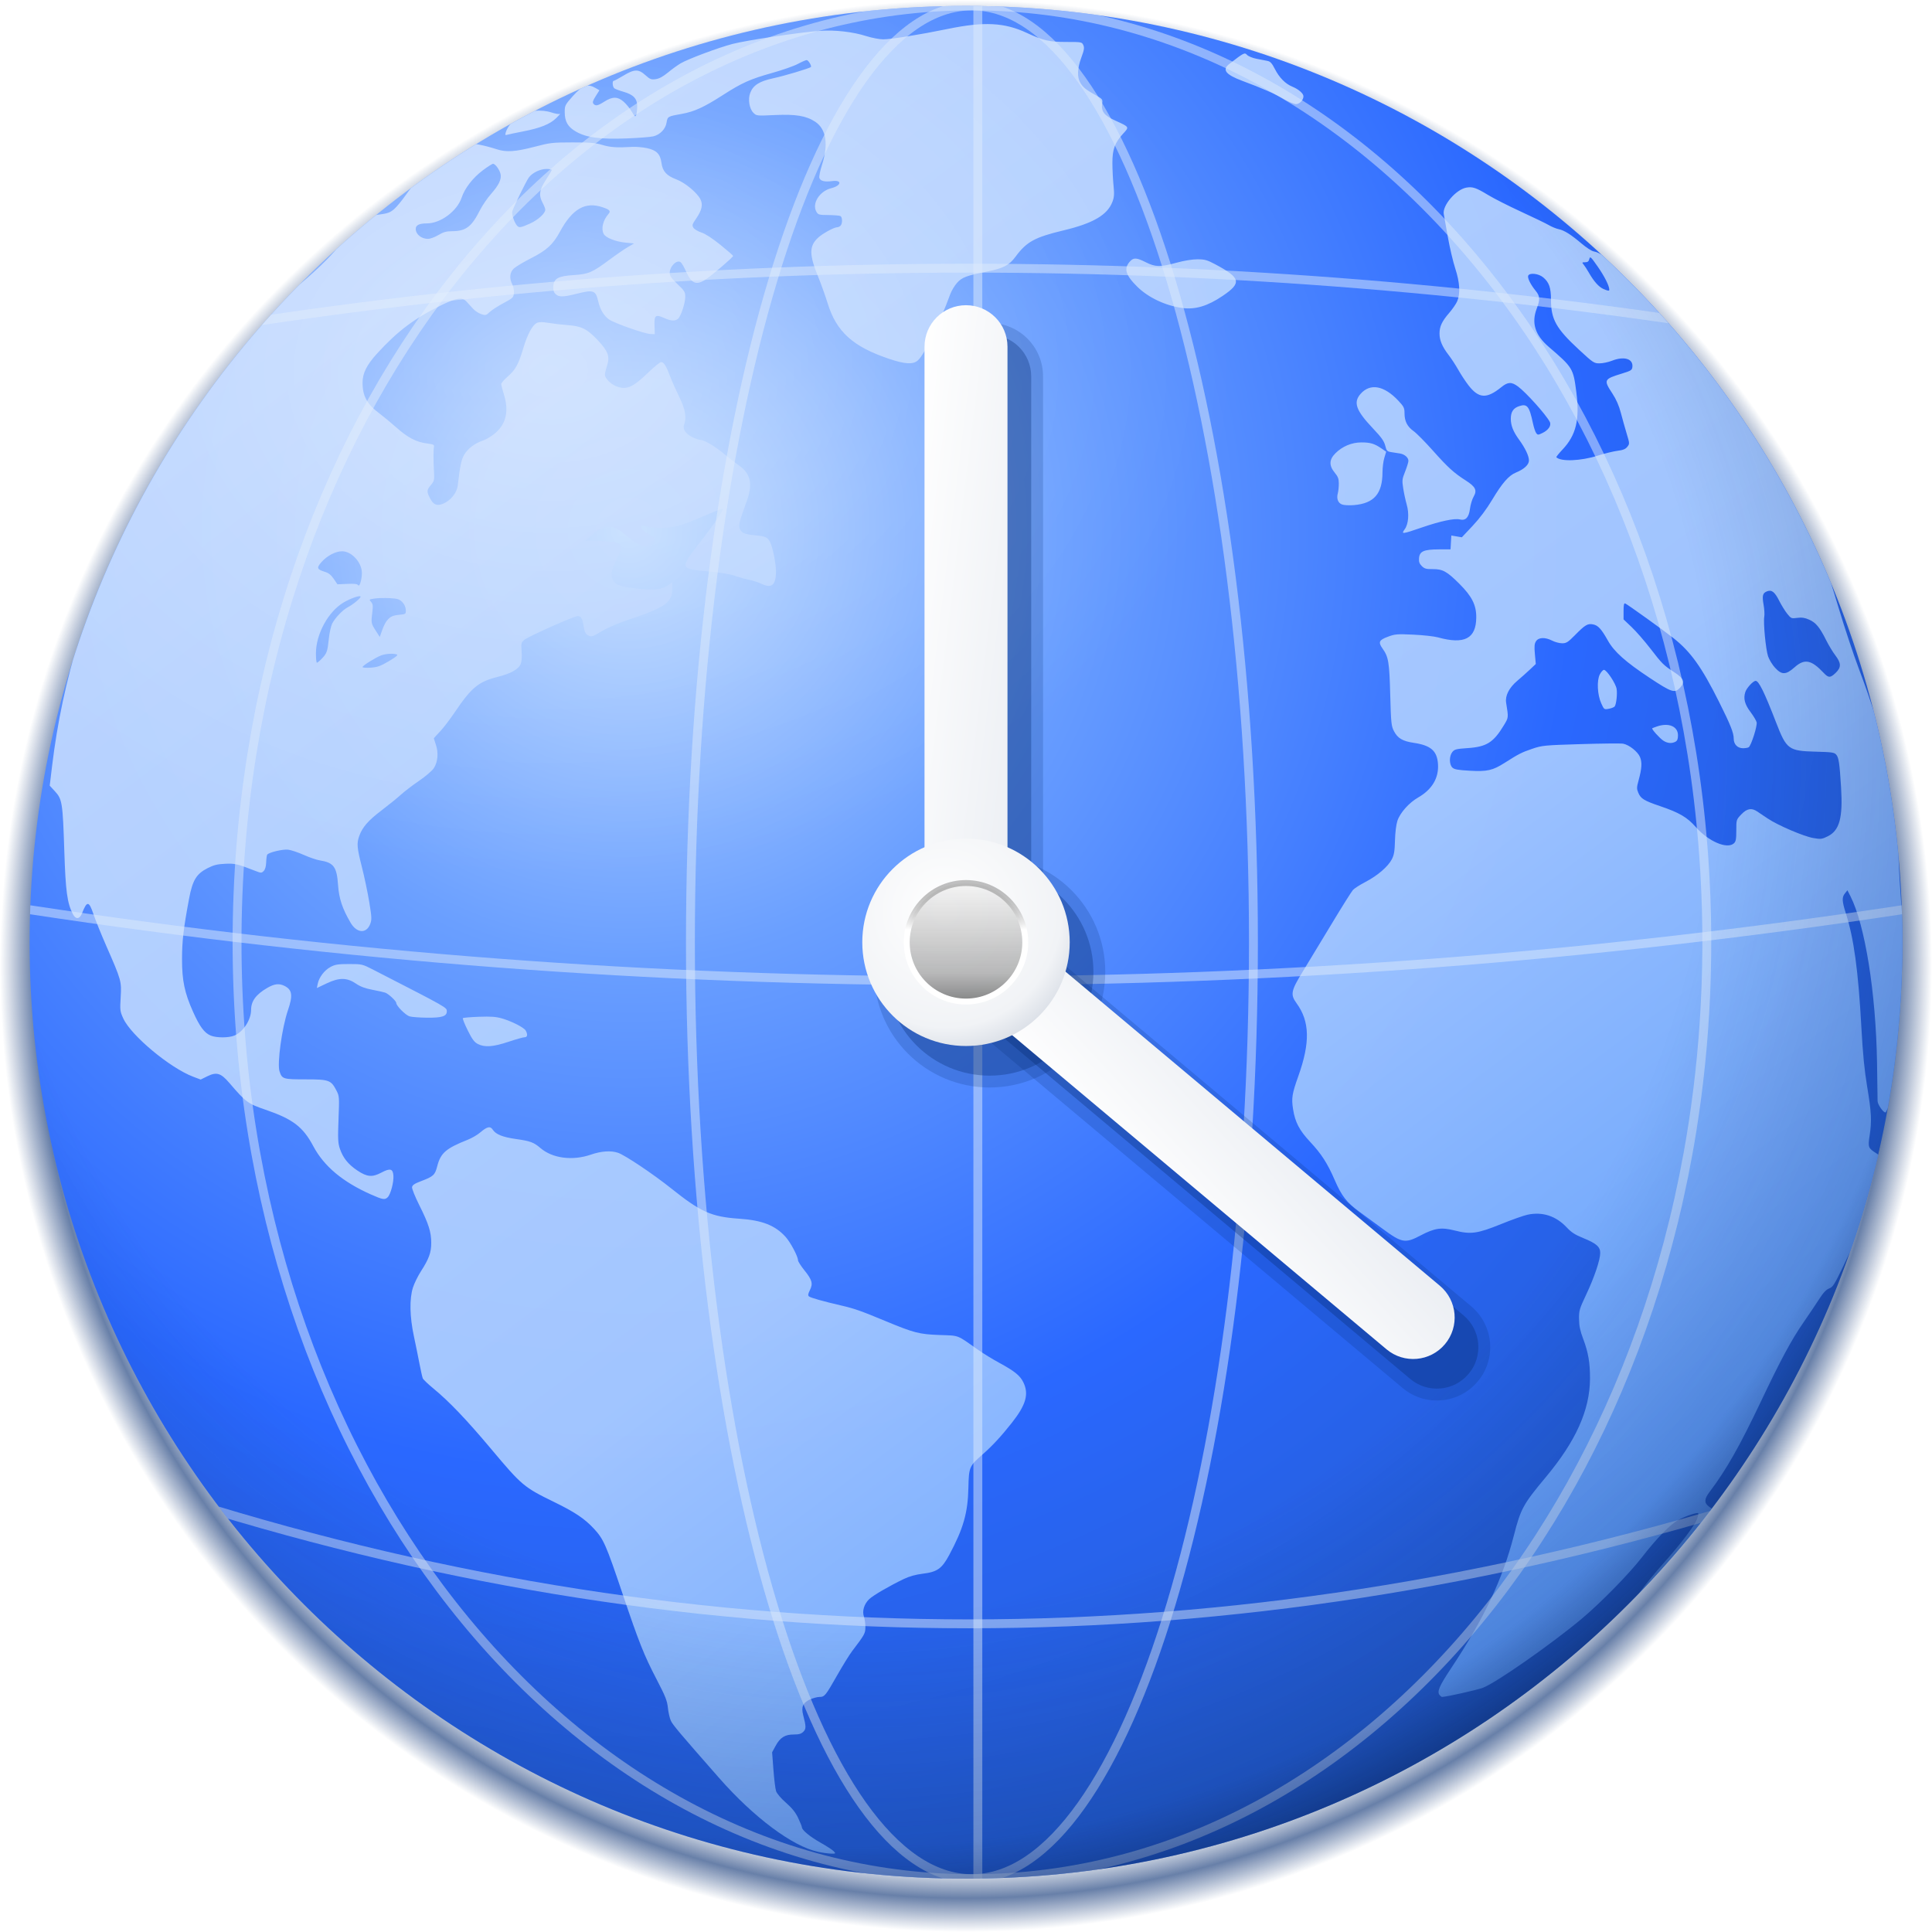
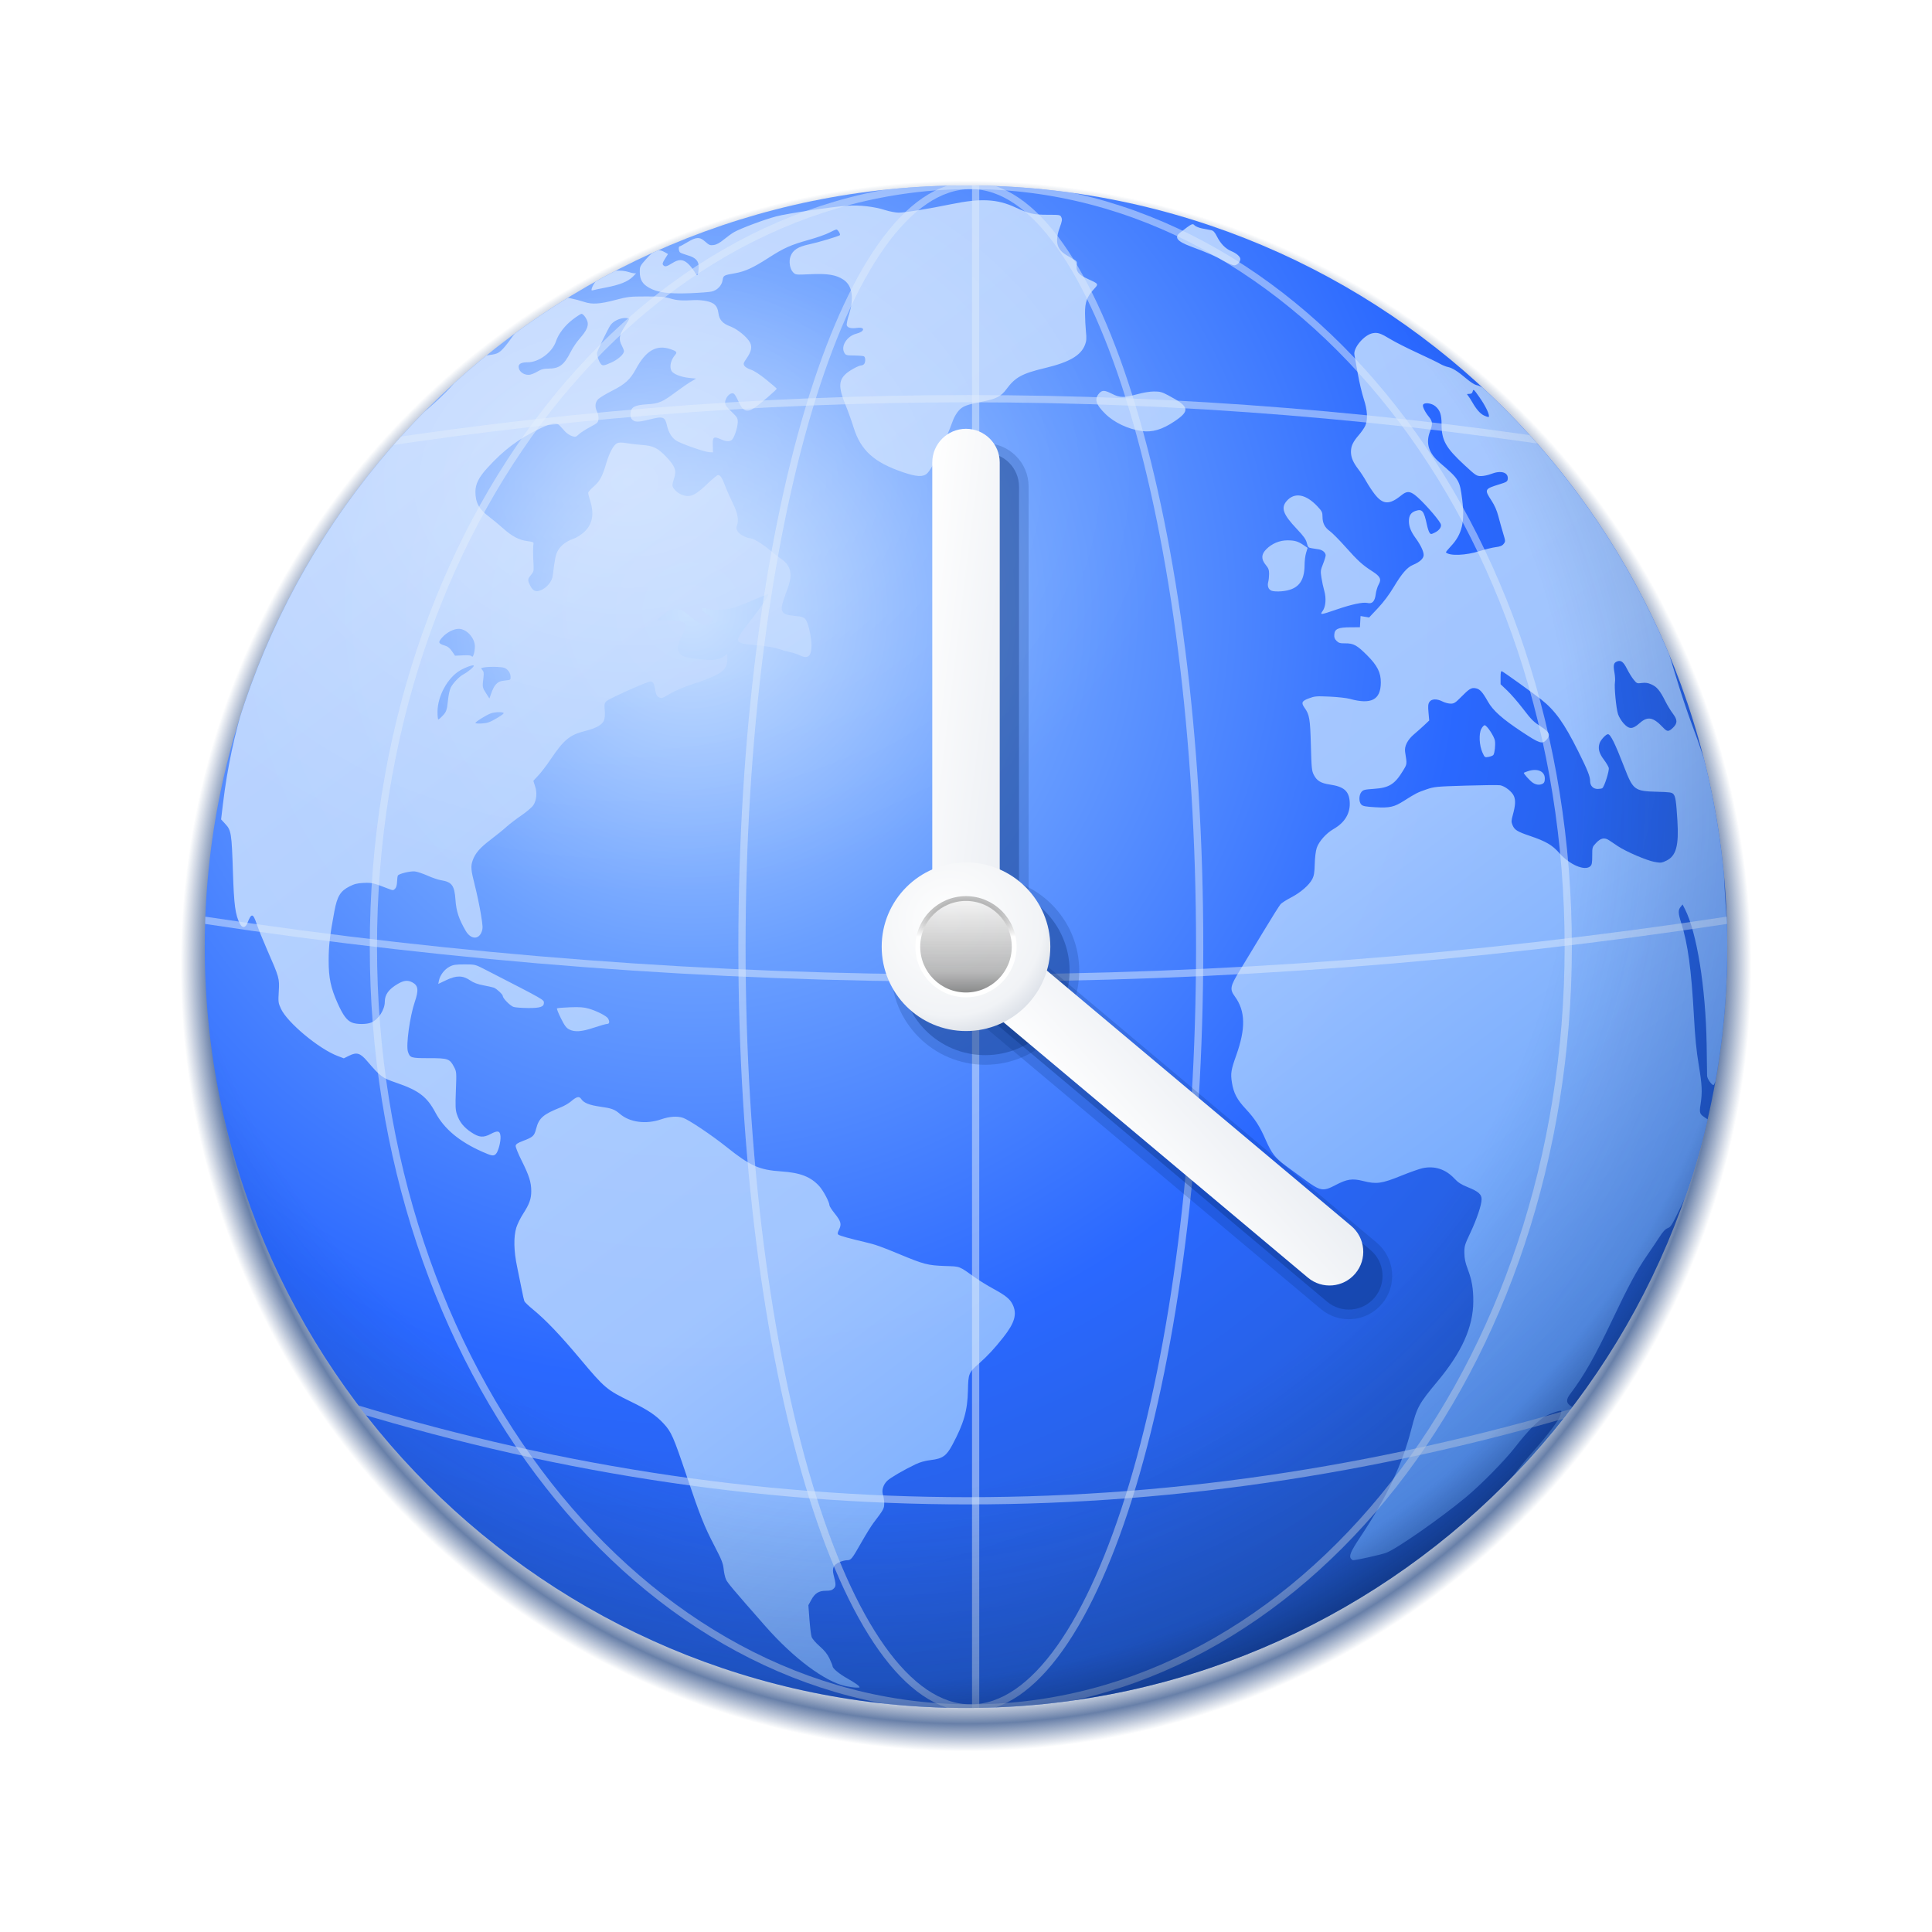
- <svg xmlns="http://www.w3.org/2000/svg" xmlns:xlink="http://www.w3.org/1999/xlink" viewBox="0 0 652 652" width="652" height="652" version="1.1" id="svg33">
+ <svg xmlns="http://www.w3.org/2000/svg" xmlns:xlink="http://www.w3.org/1999/xlink" viewBox="-75 -75 802 802" width="802" height="802" version="1.1" id="svg33">
  <defs id="defs30">
    <radialGradient id="oceanGradient" cx="398.24" cy="371.96" r="581.44" fx="398.24" fy="371.96" gradientUnits="userSpaceOnUse">
      <stop offset="0" stop-color="#BFDBFF" id="stop1" />
      <stop offset="0.25" stop-color="#6A9FFF" id="stop2" />
      <stop offset="0.55" stop-color="#2A68FF" id="stop3" />
      <stop offset="0.85" stop-color="#2359C8" id="stop4" />
      <stop offset="1" stop-color="#1B4A9E" id="stop5" />
    </radialGradient>
    <radialGradient id="rimShade" cx="474.08" cy="447.8" r="391.84" fx="474.08" fy="447.8" gradientUnits="userSpaceOnUse">
      <stop offset="0.74" stop-color="#062A6C" stop-opacity="0" id="stop6" />
      <stop offset="0.94" stop-color="#062A6C" stop-opacity="0.22" id="stop7" />
      <stop offset="1" stop-color="#041F55" stop-opacity="0.55" id="stop8" />
    </radialGradient>
    <radialGradient id="specularGradient" cx="319.818" cy="369.885" r="197.737" gradientTransform="scale(1.16316,0.8597269)" fx="319.818" fy="369.885" gradientUnits="userSpaceOnUse">
      <stop offset="0" stop-color="#FFFFFF" stop-opacity="0.30" id="stop9" />
      <stop offset="0.55" stop-color="#FFFFFF" stop-opacity="0.10" id="stop10" />
      <stop offset="1" stop-color="#FFFFFF" stop-opacity="0" id="stop11" />
    </radialGradient>
    <radialGradient id="dropShadowGradient" cx="512" cy="600" r="330" fx="512" fy="600" gradientUnits="userSpaceOnUse" gradientTransform="translate(0,-90)">
      <stop offset="0" stop-color="#041F55" stop-opacity="0.38" id="stop12" />
      <stop offset="0.6" stop-color="#041F55" stop-opacity="0.26" id="stop13" />
      <stop offset="1" stop-color="#041F55" stop-opacity="0" id="stop14" />
    </radialGradient>
    <radialGradient id="contactShadowGradient" cx="512" cy="519" r="326" fx="512" fy="519" gradientUnits="userSpaceOnUse">
      <stop offset="0.93" stop-color="#042B6F" stop-opacity="0" id="stop15" />
      <stop offset="0.965" stop-color="#042B6F" stop-opacity="0.6" id="stop16" />
      <stop offset="1" stop-color="#042B6F" stop-opacity="0" id="stop17" />
    </radialGradient>
    <linearGradient id="landGradient" x1="325.71" y1="264.756" x2="729.928" y2="793.348" gradientTransform="scale(1.007188,0.9928631)" gradientUnits="userSpaceOnUse">
      <stop offset="0" stop-color="#C6DCFF" id="stop18" />
      <stop offset="0.55" stop-color="#AACCFF" id="stop19" />
      <stop offset="1" stop-color="#5599FF" id="stop20" />
    </linearGradient>
    <linearGradient id="whiteGradient" x1="0" y1="0" x2="1" y2="1">
      <stop offset="0" stop-color="#FFFFFF" id="stop21" />
      <stop offset="1" stop-color="#EBEEF3" id="stop22" />
    </linearGradient>
    <radialGradient id="hubGradient" cx="505" cy="500.5" r="49" fx="505" fy="500.5" gradientUnits="userSpaceOnUse">
      <stop offset="0" stop-color="#FFFFFF" id="stop23" />
      <stop offset="0.8" stop-color="#F1F3F6" id="stop24" />
      <stop offset="1" stop-color="#D9DEE6" id="stop25" />
    </radialGradient>
    <linearGradient id="innerHubGradient" x1="491" y1="490" x2="491" y2="532" gradientUnits="userSpaceOnUse">
      <stop offset="0" stop-color="#F4F4F4" stop-opacity="0.96" id="stop26" />
      <stop offset="0.75" stop-color="#939393" stop-opacity="0.9" id="stop27" />
      <stop offset="1" stop-color="#3B3B3B" stop-opacity="0.9" id="stop28" />
    </linearGradient>
    <linearGradient id="innerHubStroke" x1="491" y1="490" x2="491" y2="532" gradientUnits="userSpaceOnUse">
      <stop offset="0" stop-color="#606060" stop-opacity="0.38" id="stop29" />
      <stop offset="0.4" stop-color="#FFFFFF" id="stop30" />
    </linearGradient>
    <clipPath id="globeClip">
      <circle cx="512" cy="511" r="316" id="circle30" />
    </clipPath>
    <linearGradient xlink:href="#whiteGradient" id="linearGradient1" x1="1427.297" y1="103.278" x2="1507.546" y2="183.527" gradientTransform="scale(0.3489114,2.866058)" gradientUnits="userSpaceOnUse" />
    <linearGradient xlink:href="#whiteGradient" id="linearGradient2" x1="1402.254" y1="177.571" x2="1481.096" y2="256.413" gradientTransform="scale(0.3551424,2.815772)" gradientUnits="userSpaceOnUse" />
  </defs>
  <g id="globe" transform="translate(-186,-193)">
    <g id="globe-shadows">
      <circle id="globe-contact-shadow" cx="512" cy="519" r="326" fill="url(#contactShadowGradient)" style="fill:url(#contactShadowGradient)" />
    </g>
    <circle id="ocean" cx="512" cy="511" r="316" fill="url(#oceanGradient)" style="fill:url(#oceanGradient)" />
    <g id="globe-surface" clip-path="url(#globeClip)">
      <path id="continents" fill="url(#landGradient)" fill-opacity="0.92" fill-rule="evenodd" d="m 462.009,817.927 c -8.599,-1.869 -21.63,-11.606 -33.298,-24.88 -13.394,-15.238 -15.675,-17.942 -16.319,-19.351 -0.39,-0.853 -0.839,-2.821 -0.998,-4.375 -0.244,-2.38 -0.835,-3.872 -3.752,-9.474 -4.32,-8.296 -5.967,-12.438 -11.63,-29.246 -5.494,-16.307 -6.324,-18.192 -9.55,-21.676 -3.153,-3.406 -6.427,-5.607 -13.38,-8.996 -10.289,-5.015 -10.972,-5.589 -21.306,-17.906 -8.264,-9.849 -14.201,-16.072 -19.442,-20.379 -1.845,-1.516 -3.492,-3.087 -3.661,-3.492 -0.168,-0.404 -0.664,-2.606 -1.101,-4.891 -0.437,-2.285 -1.297,-6.517 -1.912,-9.403 -1.389,-6.519 -1.505,-12.476 -0.319,-16.289 0.444,-1.424 1.684,-3.951 2.757,-5.615 2.669,-4.139 3.435,-6.261 3.435,-9.516 0,-3.654 -0.881,-6.44 -4.008,-12.677 -1.431,-2.855 -2.542,-5.611 -2.468,-6.124 0.101,-0.705 0.845,-1.201 3.047,-2.035 4.183,-1.584 4.678,-2.041 5.452,-5.039 1.153,-4.47 2.919,-6.001 10.296,-8.929 1.363,-0.541 3.233,-1.628 4.155,-2.416 2.408,-2.057 3.434,-2.286 4.302,-0.961 1.032,1.575 3.338,2.498 7.83,3.134 4.852,0.687 5.98,1.105 8.256,3.053 4.068,3.482 10.818,4.355 17.048,2.204 3.475,-1.2 6.724,-1.419 9.114,-0.615 2.364,0.795 11.909,7.191 17.984,12.05 9.927,7.941 13.579,9.57 22.853,10.192 7.816,0.524 12.191,2.234 15.725,6.145 1.655,1.832 4.186,6.601 4.187,7.889 1.4e-4,0.381 0.958,1.887 2.129,3.346 2.654,3.307 2.988,4.495 1.887,6.72 -0.652,1.318 -0.719,1.792 -0.302,2.139 0.556,0.462 4.895,1.681 10.938,3.075 4.316,0.995 6.589,1.793 14.652,5.144 9.876,4.104 11.561,4.54 18.52,4.797 6.774,0.25 5.552,-0.226 13.091,5.098 1.63,1.151 4.774,3.076 6.986,4.278 5.217,2.835 7.051,4.323 8.166,6.625 1.909,3.943 0.866,7.585 -3.902,13.629 -3.634,4.606 -6.56,7.763 -9.987,10.773 -4.377,3.844 -4.523,4.196 -4.677,11.216 -0.184,8.421 -1.702,13.731 -6.465,22.616 -2.469,4.606 -4.053,5.728 -8.915,6.319 -2.376,0.289 -4.514,0.88 -6.342,1.754 -4.867,2.325 -10.417,5.552 -11.755,6.834 -1.721,1.649 -2.433,4.013 -1.775,5.899 0.272,0.78 0.494,2.351 0.494,3.492 0,2.157 -0.22,2.558 -4.465,8.131 -0.892,1.171 -3.133,4.787 -4.979,8.034 -4.026,7.082 -4.31,7.432 -6.041,7.445 -0.744,0 -2.191,0.39 -3.216,0.855 -2.385,1.083 -3.012,2.516 -2.299,5.259 1.019,3.923 1.025,4.667 0.048,5.643 -0.698,0.698 -1.466,0.918 -3.214,0.919 -2.98,0 -4.596,1.006 -6.117,3.801 l -1.197,2.199 0.44,5.856 c 0.242,3.221 0.643,6.48 0.892,7.244 0.268,0.823 1.624,2.417 3.333,3.918 2.086,1.831 3.227,3.259 4.132,5.172 0.688,1.453 1.25,2.851 1.25,3.106 0,0.95 2.739,3.213 6.325,5.225 2.035,1.142 4.033,2.445 4.441,2.896 0.713,0.787 0.676,0.817 -0.967,0.784 -0.939,-0.021 -2.923,-0.299 -4.409,-0.622 z m 209.806,-52.902 c -0.916,-1.104 -0.095,-3.03 3.771,-8.842 11.168,-16.791 17.53,-30.25 21.353,-45.174 2.267,-8.851 3.125,-10.411 10.722,-19.499 10.153,-12.146 14.873,-22.652 14.926,-33.228 0.027,-5.361 -0.583,-8.902 -2.329,-13.519 -0.994,-2.628 -1.345,-4.312 -1.375,-6.597 -0.041,-2.859 0.127,-3.425 2.431,-8.31 2.741,-5.811 4.72,-11.693 4.72,-14.032 0,-2.06 -1.353,-3.24 -5.75,-5.012 -2.724,-1.098 -3.985,-1.913 -5.548,-3.584 -3.633,-3.884 -8.207,-5.371 -13.224,-4.298 -1.306,0.279 -5.327,1.704 -8.935,3.167 -7.978,3.233 -10.237,3.547 -15.633,2.171 -4.563,-1.164 -6.772,-0.842 -11.574,1.688 -5.162,2.719 -6.277,2.52 -12.803,-2.289 -2.365,-1.743 -5.902,-4.336 -7.859,-5.761 -4.237,-3.085 -5.932,-5.27 -8.266,-10.649 -2.454,-5.659 -4.495,-8.838 -8.254,-12.857 -3.694,-3.95 -5.108,-6.642 -5.808,-11.059 -0.592,-3.734 -0.358,-5.207 1.778,-11.195 4.024,-11.28 3.856,-18.464 -0.572,-24.531 -2.181,-2.989 -1.947,-4.198 2.09,-10.782 1.873,-3.056 6.248,-10.279 9.722,-16.052 3.473,-5.773 6.716,-10.931 7.205,-11.463 0.489,-0.532 2.414,-1.759 4.276,-2.728 4.02,-2.091 7.553,-5.14 8.841,-7.628 0.741,-1.432 0.955,-2.721 1.048,-6.318 0.07,-2.691 0.405,-5.384 0.827,-6.657 0.894,-2.692 3.917,-6.091 6.969,-7.837 4.744,-2.714 7.059,-6.635 6.716,-11.374 -0.319,-4.41 -2.426,-6.235 -8.187,-7.09 -3.757,-0.558 -5.412,-1.537 -6.666,-3.945 -0.902,-1.733 -0.998,-2.673 -1.263,-12.373 -0.3,-10.994 -0.583,-12.685 -2.597,-15.513 -1.52,-2.135 -1.202,-2.849 1.768,-3.96 2.452,-0.917 3.104,-0.971 8.638,-0.716 3.292,0.152 7.014,0.562 8.271,0.911 8.951,2.486 12.897,0.447 12.954,-6.694 0.034,-4.204 -1.435,-7.13 -5.726,-11.413 -4.174,-4.165 -5.612,-4.951 -9.013,-4.922 -2.171,0.021 -2.758,-0.149 -3.647,-1.038 -0.816,-0.816 -1.028,-1.434 -0.924,-2.691 0.189,-2.279 1.629,-2.91 6.696,-2.932 l 3.936,-0.015 0.133,-2.331 0.133,-2.33 1.776,0.3 1.776,0.3 3.645,-3.874 c 2.366,-2.515 4.688,-5.617 6.619,-8.843 3.334,-5.57 5.563,-8.13 7.93,-9.106 2.835,-1.169 4.447,-2.661 4.447,-4.114 0,-1.524 -1.25,-4.153 -3.338,-7.02 -1.971,-2.707 -2.785,-4.765 -2.785,-7.043 0,-2.322 0.853,-3.61 2.823,-4.26 2.708,-0.894 3.414,-0.015 4.656,5.805 0.297,1.392 0.784,2.865 1.082,3.272 0.509,0.695 0.635,0.695 2.092,4.1e-4 2.074,-0.989 3.13,-2.598 2.49,-3.794 -1.329,-2.484 -8.004,-9.912 -10.694,-11.901 -2.214,-1.637 -3.426,-1.591 -5.656,0.215 -4.966,4.021 -7.621,3.858 -11.117,-0.684 -0.984,-1.278 -2.509,-3.602 -3.389,-5.166 -0.88,-1.564 -2.366,-3.837 -3.301,-5.052 -2.133,-2.771 -3.041,-4.918 -3.041,-7.194 0,-2.388 0.817,-4.135 3.248,-6.945 1.12,-1.294 2.341,-3.065 2.714,-3.936 1.105,-2.579 0.884,-6.402 -0.639,-11.04 -0.741,-2.256 -1.872,-7.054 -2.514,-10.662 -0.642,-3.608 -1.263,-7.094 -1.379,-7.746 -0.51,-2.853 4.083,-8.254 7.576,-8.91 2.109,-0.396 3.346,0.021 7.358,2.462 1.945,1.185 6.944,3.72 11.109,5.634 4.164,1.914 8.396,3.959 9.403,4.545 1.007,0.587 2.52,1.206 3.362,1.378 1.857,0.378 4.099,1.792 7.741,4.882 1.509,1.28 3.288,2.441 3.952,2.579 2.633,0.547 4.516,2.032 11.914,9.39 24.139,24.011 43.303,50.227 58.668,80.255 6.407,12.521 7.747,15.901 12.188,30.737 1.958,6.54 5.015,15.741 6.794,20.446 8.919,23.589 12.348,39.768 13.349,62.968 0.239,5.533 0.814,14.684 1.278,20.337 1.33,16.194 1.43,19.336 0.914,28.647 -0.614,11.072 -1.531,19.136 -2.93,25.781 -1.271,6.039 -3.085,12.05 -3.636,12.05 -0.778,0 -2.644,-2.733 -2.635,-3.86 0.005,-0.643 -0.078,-6.483 -0.185,-12.978 -0.388,-23.587 -4.058,-46.495 -8.999,-56.181 l -0.994,-1.948 -0.82,1.013 c -1.082,1.337 -1.028,2.635 0.281,6.735 2.726,8.536 4.2,19.364 5.251,38.573 0.49,8.953 1.019,14.352 1.97,20.078 1.426,8.588 1.564,11.467 0.793,16.529 -0.581,3.816 -0.467,4.098 2.365,5.886 1.296,0.818 1.606,1.253 1.438,2.018 -2.977,13.49 -6.163,22.532 -12.764,36.216 -2.905,6.022 -3.447,6.872 -4.672,7.32 -0.993,0.363 -1.968,1.408 -3.438,3.683 -1.129,1.747 -3.5,5.273 -5.27,7.835 -4.053,5.866 -7.625,12.502 -14.305,26.578 -7.192,15.153 -11.752,23.188 -17.372,30.604 -1.759,2.321 -1.841,3.617 -0.304,4.826 1.507,1.185 1.752,1.146 2.046,-0.323 0.23,-1.151 2.262,-2.641 2.828,-2.075 0.552,0.552 -0.632,3.064 -1.55,3.287 -0.608,0.148 -1.725,1.456 -3.004,3.516 -2.847,4.587 -7.274,10.459 -11.375,15.089 -3.39,3.827 -11.776,11.654 -13.454,12.557 -1.996,1.074 2.802,-5.546 9.379,-12.942 5.961,-6.703 10.482,-12.684 11.238,-14.869 0.323,-0.933 0.501,-1.782 0.396,-1.887 -0.37,-0.37 -4.023,0.834 -6.478,2.135 -2.944,1.56 -7.351,6.041 -12.608,12.82 -4.32,5.57 -14.053,15.488 -20.337,20.724 -10.417,8.679 -28.864,21.554 -33.239,23.2 -2.061,0.775 -12.411,3.092 -13.814,3.092 -0.162,0 -0.531,-0.287 -0.823,-0.638 z m 99.341,-287.431 c 0.652,-0.591 0.8,-1.393 0.8,-4.355 0,-3.614 0.007,-3.64 1.682,-5.399 1.892,-1.989 3.453,-2.281 5.358,-1 0.624,0.42 2.251,1.509 3.614,2.42 3.448,2.305 12.111,6.004 15.368,6.562 2.506,0.429 2.879,0.383 4.857,-0.597 3.96,-1.963 5.122,-6.253 4.479,-16.536 -0.506,-8.095 -0.783,-9.989 -1.601,-10.97 -0.66,-0.792 -1.367,-0.899 -6.874,-1.048 -9.282,-0.251 -9.914,-0.716 -13.482,-9.929 -3.951,-10.204 -5.804,-13.968 -6.874,-13.968 -0.833,0 -3.017,2.361 -3.479,3.76 -0.727,2.203 -0.212,4.162 1.794,6.822 0.962,1.276 1.872,2.803 2.023,3.393 0.293,1.149 -1.836,7.859 -2.676,8.432 -0.259,0.177 -1.11,0.324 -1.892,0.328 -1.889,0.007 -3.171,-1.308 -3.171,-3.257 0,-1.956 -1.091,-4.685 -4.991,-12.481 -5.822,-11.637 -9.508,-16.794 -15.271,-21.364 -3.358,-2.663 -15.618,-11.472 -16.363,-11.758 -0.406,-0.156 -0.55,0.519 -0.55,2.585 v 2.796 l 2.743,2.609 c 1.508,1.435 4.335,4.675 6.281,7.201 4.024,5.223 4.466,5.659 8.177,8.083 3.165,2.067 3.607,3.292 1.866,5.17 -1.792,1.934 -2.806,1.602 -10.327,-3.377 -8.065,-5.34 -11.9,-8.762 -13.999,-12.494 -2.25,-4 -3.338,-5.187 -5.047,-5.508 -1.843,-0.346 -2.658,0.145 -6.179,3.721 -2.265,2.3 -2.83,2.655 -4.234,2.655 -0.891,0 -2.392,-0.394 -3.335,-0.875 -2.409,-1.229 -4.605,-1.159 -5.479,0.176 -0.55,0.84 -0.628,1.715 -0.387,4.371 l 0.301,3.321 -1.97,1.861 c -1.083,1.024 -3.01,2.741 -4.282,3.816 -2.763,2.335 -4.135,5.035 -3.756,7.389 0.83,5.153 0.852,4.95 -0.824,7.714 -3.466,5.717 -5.796,7.174 -12.151,7.601 -3.839,0.258 -4.444,0.411 -5.175,1.314 -1.086,1.341 -1.099,4.154 -0.021,5.228 0.646,0.647 1.791,0.86 5.841,1.092 5.928,0.339 7.779,-0.079 11.858,-2.673 4.766,-3.031 5.702,-3.508 9.269,-4.721 3.352,-1.14 4.04,-1.207 16.401,-1.585 7.096,-0.217 13.519,-0.282 14.272,-0.144 2.013,0.368 4.941,2.674 5.7,4.489 0.751,1.796 0.628,3.888 -0.459,7.849 -0.661,2.409 -0.673,2.871 -0.105,4.23 0.832,1.991 1.938,2.668 7.36,4.508 6.479,2.198 9.127,3.744 11.981,6.994 4.322,4.923 10.634,7.632 12.934,5.55 z m -23.839,-34.651 c -1.253,-0.826 -4.026,-3.921 -3.73,-4.164 0.088,-0.072 0.829,-0.357 1.646,-0.634 3.946,-1.333 7.042,-0.007 7.042,3.013 0,1.235 -0.232,1.826 -0.846,2.155 -1.264,0.676 -2.723,0.545 -4.112,-0.371 z m -20.938,-12.576 c -1.318,-2.916 -1.551,-7.695 -0.477,-9.78 0.433,-0.842 1.061,-1.531 1.394,-1.531 0.92,0 3.972,4.595 4.269,6.427 0.274,1.687 -0.079,5.016 -0.624,5.888 -0.174,0.279 -1.055,0.645 -1.958,0.815 -1.63,0.306 -1.649,0.293 -2.603,-1.819 z m 79.124,-10.304 c 1.908,-1.849 1.878,-3.272 -0.122,-5.892 -0.86,-1.127 -2.259,-3.441 -3.109,-5.143 -2.173,-4.351 -3.465,-5.91 -5.729,-6.911 -1.482,-0.656 -2.475,-0.804 -4.016,-0.6 -1.973,0.262 -2.096,0.211 -3.385,-1.393 -0.736,-0.915 -1.95,-2.878 -2.699,-4.362 -1.533,-3.037 -2.526,-3.808 -4.12,-3.202 -1.476,0.561 -1.711,1.486 -1.157,4.545 0.263,1.455 0.37,3.249 0.235,3.987 -0.37,2.025 0.482,10.994 1.269,13.363 0.381,1.147 1.442,2.896 2.358,3.888 2.293,2.484 3.667,2.45 6.61,-0.164 3.348,-2.973 5.648,-2.525 9.813,1.912 1.614,1.72 2.252,1.715 4.052,-0.027 z m -80.316,-73.294 c 2.301,-0.729 5.306,-1.465 6.679,-1.637 1.875,-0.234 2.699,-0.57 3.312,-1.349 0.8,-1.017 0.796,-1.104 -0.211,-4.431 -0.565,-1.867 -1.451,-5.024 -1.97,-7.016 -0.641,-2.46 -1.558,-4.558 -2.859,-6.54 -3.032,-4.616 -2.919,-4.845 3.332,-6.763 2.935,-0.901 3.295,-1.131 3.416,-2.183 0.321,-2.781 -2.793,-3.729 -6.915,-2.104 -1.22,0.481 -3.097,0.875 -4.169,0.875 -1.87,0 -2.154,-0.189 -6.955,-4.632 -7.709,-7.133 -9.432,-10.216 -9.432,-16.883 0,-4 -0.635,-5.83 -2.598,-7.481 -1.582,-1.332 -4.675,-1.675 -5.101,-0.566 -0.289,0.753 0.834,3.012 2.515,5.059 1.477,1.8 1.548,2.938 0.374,6.028 -1.846,4.857 -0.561,8.941 4.06,12.913 8.122,6.98 8.274,7.23 9.312,15.324 1.184,9.232 -0.084,14.478 -4.669,19.327 -1.253,1.325 -2.191,2.496 -2.085,2.603 1.535,1.535 8.226,1.275 13.966,-0.544 z m 3.908,-56.023 c 0,-1.264 -1.62,-4.495 -3.871,-7.721 -2.386,-3.419 -2.614,-3.628 -2.868,-2.617 -0.207,0.826 -0.562,1.099 -1.429,1.099 -1.054,0 -1.097,0.069 -0.503,0.765 0.357,0.421 1.173,1.683 1.813,2.804 1.654,2.898 3.325,4.765 4.867,5.437 1.595,0.695 1.99,0.741 1.99,0.233 z M 311.196,596.109 c -9.56,-4.247 -15.856,-9.52 -19.465,-16.3 -3.482,-6.543 -6.9,-9.148 -16.168,-12.322 -5.946,-2.036 -6.547,-2.482 -12.165,-9.029 -2.891,-3.369 -4.314,-3.786 -7.516,-2.201 l -2.153,1.066 -2.538,-0.959 c -7.823,-2.956 -20.947,-13.893 -23.584,-19.653 -1.095,-2.392 -1.143,-2.777 -0.883,-7.171 0.32,-5.4 0.225,-5.736 -4.861,-17.327 -1.689,-3.849 -3.62,-8.629 -4.291,-10.623 -1.548,-4.599 -2.204,-4.671 -3.874,-0.42 -0.817,2.08 -2.123,2.207 -3.108,0.303 -1.918,-3.709 -2.448,-7.636 -2.892,-21.405 -0.519,-16.109 -0.717,-17.373 -3.125,-19.986 l -1.79,-1.942 0.768,-6.421 c 3.53,-29.513 12.102,-57.24 26.796,-86.676 9.55,-19.132 19.23,-34.314 30.115,-47.235 2.331,-2.766 6.335,-7.58 8.898,-10.696 6.651,-8.087 9.91,-11.421 17.344,-17.741 7.55,-6.419 12.426,-11.333 14.964,-15.08 3.417,-5.046 7.631,-8.26 11.495,-8.765 3.752,-0.491 4.447,-0.728 5.927,-2.027 0.817,-0.718 2.555,-2.83 3.861,-4.695 2.956,-4.218 5.255,-6.282 11.644,-10.453 2.766,-1.806 5.915,-4.006 6.998,-4.89 1.083,-0.884 2.36,-1.75 2.838,-1.925 0.887,-0.325 5.25,0.544 9.189,1.831 3.222,1.052 6.328,0.854 12.683,-0.81 5.349,-1.4 6.113,-1.489 12.902,-1.497 5.926,-0.007 7.725,0.145 10.059,0.849 2.728,0.823 4.829,0.962 10.059,0.667 1.323,-0.075 3.565,0.113 4.982,0.416 3.257,0.698 4.519,1.966 4.913,4.933 0.383,2.884 1.71,4.369 5.006,5.602 2.903,1.086 6.96,4.419 8.129,6.68 0.934,1.806 0.535,3.705 -1.357,6.455 -1.421,2.066 -1.516,2.38 -0.973,3.209 0.331,0.506 1.545,1.224 2.697,1.597 1.322,0.427 3.678,1.96 6.388,4.155 2.361,1.913 4.302,3.598 4.312,3.744 0.027,0.394 -6.913,6.36 -9.131,7.85 -3.265,2.193 -4.883,1.576 -6.744,-2.571 -0.641,-1.428 -1.447,-2.83 -1.792,-3.117 -1.278,-1.061 -3.745,1.313 -3.745,3.603 0,0.952 0.617,1.831 2.624,3.741 2.368,2.253 2.624,2.671 2.624,4.276 0,2.211 -1.516,6.759 -2.497,7.492 -1.035,0.774 -2.338,0.68 -4.623,-0.33 -2.917,-1.29 -3.363,-0.94 -3.251,2.557 l 0.092,2.912 -1.531,-0.069 c -2.002,-0.085 -12.18,-3.672 -13.905,-4.9 -1.779,-1.267 -3.017,-3.347 -3.667,-6.162 -0.852,-3.693 -1.579,-3.94 -7.337,-2.495 -4.881,1.224 -6.173,1.172 -7.393,-0.297 -0.307,-0.369 -0.495,-1.403 -0.42,-2.298 0.22,-2.598 1.711,-3.409 6.839,-3.721 5,-0.304 6.325,-0.871 12.105,-5.18 2.165,-1.614 4.92,-3.511 6.123,-4.216 l 2.187,-1.281 -2.907,-0.287 c -3.36,-0.332 -6.649,-1.643 -7.334,-2.923 -0.939,-1.754 -0.267,-4.593 1.589,-6.712 0.875,-1 0.486,-1.462 -1.923,-2.283 -5.876,-2.002 -10.243,0.491 -14.439,8.243 -2.34,4.322 -4.427,6.237 -9.758,8.951 -2.524,1.285 -5.131,2.841 -5.793,3.458 -1.399,1.303 -1.593,3.307 -0.522,5.379 0.374,0.724 0.621,2.034 0.547,2.91 -0.127,1.502 -0.33,1.697 -3.535,3.402 -1.871,0.995 -3.97,2.353 -4.664,3.019 -1.178,1.128 -1.37,1.175 -2.84,0.69 -0.867,-0.286 -2.114,-1.109 -2.771,-1.829 -0.656,-0.72 -1.628,-1.786 -2.158,-2.369 -1.475,-1.622 -3.278,-1.375 -8.478,1.16 -9.058,4.415 -14.788,8.725 -21.765,16.368 -3.467,3.798 -4.865,6.609 -4.871,9.79 -0.007,4.569 1.499,7.283 5.843,10.519 1.234,0.919 3.72,2.982 5.524,4.583 3.895,3.457 6.74,4.953 10.29,5.411 2.285,0.295 2.591,0.445 2.437,1.199 -0.207,1.018 -0.2,4.541 0.021,8.539 0.142,2.605 0.048,2.996 -1.046,4.298 -1.439,1.714 -1.472,2.184 -0.308,4.465 1.11,2.175 2.309,2.692 4.354,1.874 2.562,-1.025 4.699,-3.644 4.997,-6.122 0.835,-6.956 1.217,-8.772 2.199,-10.446 1.231,-2.101 3.573,-3.849 6.485,-4.842 1.133,-0.386 3.027,-1.571 4.209,-2.635 3.521,-3.166 4.4,-7.415 2.672,-12.927 -0.478,-1.525 -0.872,-3.068 -0.875,-3.428 -0.005,-0.361 0.981,-1.506 2.187,-2.544 2.609,-2.247 3.675,-4.186 5.26,-9.571 1.371,-4.655 3.093,-7.846 4.606,-8.535 0.777,-0.354 1.851,-0.35 4.013,0.015 1.624,0.273 4.527,0.61 6.451,0.748 4.566,0.329 6.481,1.291 10.007,5.028 3.561,3.775 4.203,5.532 3.174,8.681 -0.394,1.204 -0.716,2.567 -0.716,3.028 0,1.139 1.857,3.059 3.703,3.831 3.428,1.432 5.591,0.548 10.716,-4.383 2.133,-2.052 4.185,-3.731 4.56,-3.731 0.884,0 1.701,1.299 3.027,4.811 0.591,1.564 1.982,4.698 3.092,6.966 2.056,4.201 2.548,7.087 1.606,9.435 -0.543,1.356 0.602,3.082 2.725,4.11 1.045,0.506 2.237,0.919 2.651,0.919 1.337,0 4.975,2.116 8.075,4.697 1.664,1.386 3.939,3.155 5.055,3.933 4.015,2.798 4.775,6.303 2.633,12.145 -2.392,6.524 -2.788,8.054 -2.367,9.16 0.559,1.47 1.714,1.983 5.151,2.288 3.499,0.311 4.271,0.65 5.079,2.232 0.945,1.852 2.027,7.22 2.019,10.023 -0.015,4.588 -1.461,5.793 -4.943,4.107 -1.023,-0.496 -2.837,-1.09 -4.032,-1.321 -1.194,-0.231 -3.352,-0.837 -4.796,-1.346 -1.696,-0.598 -4.92,-1.129 -9.114,-1.499 -9.488,-0.838 -9.56,-1.045 -3.213,-9.212 5.178,-6.662 8.67,-11.769 8.169,-11.947 -0.214,-0.076 -3.119,1.049 -6.455,2.5 -3.336,1.451 -7.226,2.94 -8.643,3.309 -2.984,0.777 -7.989,0.873 -10.416,0.199 -0.925,-0.257 -1.803,-0.345 -1.953,-0.195 -0.495,0.495 0.626,1.746 2.504,2.796 1.019,0.569 1.961,1.317 2.093,1.662 0.324,0.844 -1.547,2.772 -2.68,2.76 -1.577,-0.015 -4.318,-1.549 -6.988,-3.906 -4.829,-4.264 -7.092,-4.177 -12.413,0.474 l -1.437,1.256 4.279,0.002 c 2.354,10e-4 5.006,0.205 5.894,0.451 2.441,0.678 2.513,1.698 0.402,5.729 -2.026,3.87 -2.257,5.8 -0.9,7.525 1.086,1.381 2.708,1.842 8.765,2.488 5.086,0.543 7.5,0.203 9.69,-1.365 l 1.203,-0.861 v 2.403 c 0,4.372 -2.594,6.201 -14.245,10.045 -3.819,1.26 -7.451,2.803 -9.574,4.066 -3.243,1.93 -3.479,2.002 -4.56,1.395 -0.912,-0.512 -1.215,-1.118 -1.515,-3.029 -0.42,-2.676 -0.897,-3.483 -2.057,-3.483 -1.234,0 -16.947,7.036 -18.1,8.105 -0.936,0.868 -1.008,1.214 -0.797,3.846 0.148,1.854 0.034,3.374 -0.324,4.235 -0.743,1.794 -3.319,3.224 -7.871,4.371 -6.341,1.597 -8.768,3.601 -14.305,11.815 -1.7,2.522 -3.999,5.525 -5.109,6.671 -1.109,1.147 -2.017,2.145 -2.017,2.218 0,0.073 0.319,1.069 0.709,2.212 0.923,2.71 0.623,5.877 -0.752,7.918 -0.577,0.857 -2.821,2.766 -4.986,4.241 -2.165,1.476 -4.924,3.585 -6.131,4.687 -1.207,1.102 -4.16,3.496 -6.56,5.319 -4.451,3.38 -6.394,5.618 -7.451,8.581 -0.893,2.504 -0.771,3.929 0.901,10.506 0.843,3.315 1.958,8.619 2.478,11.787 0.854,5.2 0.884,5.921 0.31,7.43 -1.259,3.309 -4.517,3.104 -6.583,-0.413 -2.83,-4.816 -3.945,-8.175 -4.263,-12.833 -0.415,-6.083 -1.474,-7.5 -6.158,-8.244 -1.083,-0.172 -3.532,-1.011 -5.444,-1.865 -1.912,-0.854 -4.273,-1.642 -5.248,-1.752 -1.847,-0.208 -6.585,0.933 -7.059,1.7 -0.15,0.243 -0.305,1.407 -0.344,2.588 -0.048,1.386 -0.343,2.418 -0.838,2.913 -0.73,0.73 -0.864,0.728 -2.835,-0.041 -6.112,-2.376 -6.841,-2.547 -10.188,-2.395 -2.631,0.12 -3.848,0.423 -5.907,1.473 -3.791,1.933 -5.079,4.062 -6.259,10.347 -1.854,9.876 -2.361,14.206 -2.369,20.258 -0.015,7.334 0.86,11.5 3.742,17.915 2.239,4.983 3.8,7.086 5.916,7.97 1.954,0.816 6.125,0.814 8.035,-0.005 3.001,-1.286 5.617,-5.326 5.617,-8.673 0,-2.95 1.662,-5.201 5.467,-7.404 2.454,-1.421 4.035,-1.585 5.913,-0.614 2.501,1.293 2.751,3.199 1.066,8.119 -2.045,5.971 -3.708,18.064 -2.843,20.683 0.851,2.578 1.196,2.683 8.8,2.683 7.9,0 8.554,0.236 10.383,3.743 0.986,1.89 1.005,2.151 0.717,9.665 -0.253,6.587 -0.189,8.045 0.433,9.918 1.042,3.136 2.813,5.357 5.933,7.441 3.264,2.18 5.018,2.332 8.086,0.701 2.965,-1.576 3.902,-1.341 4.072,1.023 0.157,2.176 -0.928,6.289 -1.92,7.282 -0.958,0.958 -1.675,0.841 -5.65,-0.925 z m 6.026,-179.976 c 2.419,-1.425 3.198,-2.081 2.698,-2.273 -1.087,-0.417 -3.766,-0.259 -5.265,0.31 -1.922,0.73 -6.301,3.466 -6.301,3.937 0,0.218 1.23,0.313 2.734,0.213 2.278,-0.153 3.3,-0.517 6.135,-2.186 z m -22.576,-0.903 c 1.682,-1.792 1.881,-2.366 2.338,-6.741 0.205,-1.964 0.704,-4.227 1.108,-5.03 0.947,-1.88 3.554,-4.62 5.231,-5.499 1.94,-1.016 4.599,-3.25 4.349,-3.653 -0.277,-0.449 -3.354,0.632 -5.684,1.997 -5.196,3.045 -9.353,10.664 -9.372,17.176 -0.005,1.744 0.149,3.171 0.342,3.171 0.193,0 0.952,-0.639 1.686,-1.421 z m 21.897,-12.747 c 1.216,-1.443 1.93,-1.779 4.274,-2.014 2.169,-0.217 2.186,-0.231 2.116,-1.701 -0.048,-0.942 -0.482,-1.894 -1.198,-2.61 -0.949,-0.949 -1.611,-1.154 -4.195,-1.3 -1.687,-0.095 -3.97,-0.041 -5.073,0.127 -1.941,0.291 -1.981,0.328 -1.249,1.136 0.622,0.687 0.701,1.284 0.444,3.357 -0.461,3.71 -0.424,3.921 1.102,6.298 l 1.399,2.181 0.802,-2.277 c 0.441,-1.252 1.151,-2.691 1.577,-3.197 z m -8.475,-16.981 c -0.539,-3.373 -3.714,-6.463 -6.639,-6.463 -2.138,0 -4.965,1.467 -6.852,3.556 -1.826,2.021 -1.653,2.567 1.066,3.382 1.252,0.375 2.08,1.032 2.984,2.367 l 1.25,1.848 3.315,-0.146 c 2.409,-0.106 3.413,0.015 3.673,0.434 0.569,0.921 1.518,-3.007 1.203,-4.977 z m 25.87,-113.179 c 1.74,-1.032 2.704,-1.299 4.716,-1.305 4.557,-0.015 6.498,-1.481 9.291,-7.027 0.817,-1.622 2.502,-4.101 3.744,-5.509 2.662,-3.016 3.618,-5.006 3.237,-6.74 -0.32,-1.456 -1.799,-3.476 -2.541,-3.47 -0.283,0.002 -1.844,1.003 -3.469,2.223 -3.335,2.505 -6.069,6.025 -7.107,9.151 -1.525,4.593 -7.089,8.74 -11.726,8.74 -2.588,4.1e-4 -3.803,0.602 -3.784,1.875 0.027,1.832 1.892,3.343 4.141,3.353 0.722,0.003 2.296,-0.578 3.499,-1.291 z m 30.925,-3.879 c 2.728,-1.224 5.158,-3.431 5.158,-4.685 0,-0.344 -0.394,-1.358 -0.875,-2.256 -1.395,-2.602 -1.151,-4.356 1.084,-7.806 1.077,-1.663 1.963,-3.171 1.968,-3.352 0.005,-0.181 -0.786,-0.328 -1.758,-0.328 -2.171,0 -4.871,1.322 -6.01,2.942 -0.946,1.347 -5.1,9.856 -5.54,11.349 -0.274,0.932 0.616,3.659 1.571,4.809 0.685,0.826 1.252,0.739 4.401,-0.674 z m -17.592,276.88 c -1.208,-0.623 -1.92,-1.58 -3.431,-4.617 -1.049,-2.107 -1.781,-3.957 -1.627,-4.111 0.154,-0.154 2.605,-0.363 5.446,-0.465 3.997,-0.142 5.745,-0.015 7.727,0.561 3.417,0.993 7.496,3.088 8.058,4.138 0.71,1.327 0.543,2.218 -0.414,2.218 -0.478,0 -2.927,0.689 -5.443,1.531 -5.154,1.724 -8.015,1.931 -10.315,0.745 z m -23.034,-9.318 c -1.36,-0.394 -4.513,-3.566 -4.513,-4.541 0,-0.645 -2.601,-3.075 -3.718,-3.472 -0.481,-0.171 -2.434,-0.607 -4.34,-0.969 -2.413,-0.458 -4.067,-1.072 -5.444,-2.02 -3.087,-2.124 -5.711,-2.165 -9.942,-0.155 l -3.346,1.589 0.284,-1.419 c 0.437,-2.188 2.26,-4.594 4.311,-5.689 1.58,-0.844 2.521,-0.993 6.276,-0.993 4.386,0 4.445,0.015 8.31,1.998 25.338,13.011 24.667,12.629 24.667,14.008 0,1.614 -1.655,2.146 -6.548,2.104 -2.532,-0.021 -5.23,-0.22 -5.996,-0.442 z M 660.05,371.616 c 1.275,-1.724 1.56,-5.291 0.669,-8.371 -0.375,-1.297 -0.896,-3.704 -1.157,-5.349 -0.441,-2.783 -0.398,-3.183 0.633,-5.76 0.609,-1.523 1.108,-3.148 1.108,-3.611 0,-1.118 -1.286,-2.231 -2.872,-2.485 -0.706,-0.113 -1.999,-0.317 -2.874,-0.453 -1.456,-0.227 -1.633,-0.413 -2.084,-2.206 -0.385,-1.53 -1.296,-2.806 -4.164,-5.832 -5.701,-6.016 -6.681,-8.745 -4.167,-11.609 3.251,-3.703 7.958,-2.853 12.786,2.308 1.845,1.973 2.062,2.418 2.062,4.235 0,2.674 0.939,4.509 3.083,6.026 0.964,0.682 3.897,3.648 6.519,6.591 5.075,5.697 7.041,7.482 11.086,10.066 3.298,2.107 3.87,3.293 2.629,5.451 -0.507,0.882 -1.065,2.741 -1.239,4.133 -0.362,2.896 -1.47,4.04 -3.437,3.547 -1.767,-0.444 -6.527,0.561 -12.691,2.68 -6.792,2.334 -7.173,2.376 -5.89,0.64 z m -21.163,-8.374 c -1.362,-0.52 -1.906,-1.984 -1.407,-3.784 0.182,-0.657 0.333,-2.11 0.335,-3.229 0.005,-1.641 -0.263,-2.358 -1.375,-3.708 -1.976,-2.397 -1.909,-4.414 0.216,-6.539 2.354,-2.354 5.497,-3.673 8.763,-3.678 3.032,-0.005 4.433,0.414 6.775,2.026 l 1.608,1.106 -0.619,2.04 c -0.341,1.122 -0.622,3.32 -0.626,4.883 -0.021,7.269 -2.838,10.522 -9.624,11.1 -1.581,0.135 -3.377,0.041 -4.046,-0.218 z M 485.97,314.073 c -12.174,-4.107 -17.708,-9.125 -20.663,-18.737 -0.748,-2.434 -2.204,-6.492 -3.234,-9.018 -2.996,-7.341 -3.015,-10.197 -0.088,-13.013 1.46,-1.405 5.446,-3.607 6.528,-3.607 0.338,0 0.851,-0.236 1.139,-0.525 0.676,-0.676 0.68,-2.827 0.007,-3.243 -0.285,-0.176 -2.097,-0.335 -4.027,-0.354 -3.293,-0.034 -3.548,-0.103 -4.139,-1.152 -1.544,-2.746 1.089,-6.916 4.987,-7.898 3.534,-0.89 3.797,-2.886 0.316,-2.409 -2.477,0.34 -3.952,-0.027 -4.281,-1.066 -0.142,-0.448 0.262,-2.446 0.898,-4.439 2.217,-6.949 1.397,-12.088 -2.319,-14.541 -3.006,-1.984 -6.558,-2.573 -13.555,-2.247 -6.187,0.289 -6.246,0.283 -7.291,-0.762 -1.379,-1.379 -1.884,-4.561 -1.066,-6.71 0.991,-2.603 3.115,-3.946 7.825,-4.949 3.572,-0.761 12.1,-3.309 12.636,-3.776 0.371,-0.323 -0.841,-2.348 -1.405,-2.348 -0.323,0 -1.656,0.578 -2.962,1.285 -1.306,0.707 -5.198,2.075 -8.65,3.041 -7.476,2.092 -10.202,3.314 -16.685,7.483 -6.369,4.095 -9.692,5.616 -13.867,6.345 -4.673,0.816 -4.795,0.886 -5.12,2.913 -0.352,2.202 -2.143,4.077 -4.453,4.662 -0.94,0.238 -5.055,0.558 -9.144,0.712 -8.841,0.331 -13.399,-0.282 -16.931,-2.277 -2.776,-1.569 -3.844,-3.399 -3.844,-6.59 0,-2.246 0.108,-2.462 2.676,-5.352 3.411,-3.838 5.02,-4.392 7.879,-2.711 l 1.152,0.678 -1.254,1.977 c -0.95,1.498 -1.137,2.119 -0.771,2.56 0.717,0.864 1.436,0.723 3.727,-0.73 2.733,-1.733 4.467,-1.717 6.491,0.062 0.86,0.755 2.083,2.261 2.72,3.346 0.991,1.691 1.204,1.855 1.483,1.143 0.179,-0.457 0.34,-1.738 0.357,-2.845 0.041,-2.668 -1.222,-4.035 -4.627,-5.012 -1.407,-0.404 -2.805,-0.931 -3.106,-1.172 -0.603,-0.483 -0.757,-2.518 -0.191,-2.518 0.196,0 1.661,-0.787 3.256,-1.749 3.716,-2.241 5.106,-2.273 7.435,-0.168 1.542,1.393 1.952,1.554 3.46,1.351 1.179,-0.158 2.483,-0.865 4.195,-2.275 1.367,-1.125 3.278,-2.504 4.247,-3.065 2.669,-1.544 12.75,-5.311 17.545,-6.557 4.727,-1.228 23.029,-3.966 29.484,-4.41 5.086,-0.35 11.11,0.339 15.654,1.79 1.854,0.592 4.406,1.079 5.671,1.082 2.568,0.005 12.164,-1.543 21.894,-3.536 12.185,-2.495 18.988,-2.15 26.515,1.343 5.66,2.627 7.612,3.073 13.453,3.073 5.069,0 5.189,0.021 5.666,1.07 0.4,0.877 0.279,1.631 -0.665,4.18 -1.378,3.717 -1.485,6.665 -0.311,8.59 0.946,1.552 1.864,2.284 5.217,4.162 2.187,1.225 2.327,1.402 2.128,2.698 -0.418,2.722 0.626,4.11 4.373,5.817 4.863,2.215 4.811,2.13 2.713,4.406 -2.835,3.076 -3.662,5.338 -3.642,9.97 0.007,2.165 0.179,5.557 0.378,7.538 0.296,2.944 0.229,3.951 -0.37,5.517 -1.697,4.442 -6.495,7.248 -16.48,9.636 -9.744,2.331 -12.482,3.831 -16.219,8.891 -2.118,2.867 -4.107,3.91 -9.515,4.99 -7.057,1.409 -8.525,1.958 -10.202,3.814 -0.838,0.927 -1.876,2.651 -2.308,3.83 -3.719,10.165 -8.746,20.435 -10.951,22.373 -1.626,1.429 -4.325,1.273 -9.77,-0.564 z m 99.014,-17.134 c -5.668,-0.784 -11.41,-3.487 -15.118,-7.118 -4.055,-3.97 -4.713,-6.258 -2.487,-8.643 1.212,-1.298 2.217,-1.235 5.311,0.333 3.206,1.626 4.916,1.651 10.326,0.155 2.511,-0.695 5.293,-1.152 7.031,-1.156 2.479,-0.005 3.295,0.215 5.904,1.598 8.815,4.673 9.217,6.338 2.603,10.792 -5.062,3.409 -9.205,4.641 -13.57,4.038 z M 356.673,237.704 c 0.558,-1.934 2.66,-4.505 4.729,-5.785 2.692,-1.665 7.349,-2.077 10.74,-0.95 1.228,0.408 2.484,0.611 2.79,0.451 0.306,-0.16 -0.242,0.486 -1.218,1.436 -2.135,2.078 -5.387,3.376 -11.347,4.529 -2.405,0.465 -4.737,0.959 -5.182,1.096 -0.676,0.209 -0.76,0.082 -0.512,-0.777 z m 262.424,-11.359 c -3.089,-1.804 -6.9,-3.471 -13.852,-6.06 -5.628,-2.095 -6.908,-3.748 -4.407,-5.686 4.958,-3.843 5.202,-3.968 6.012,-3.072 0.418,0.463 1.856,1.049 3.222,1.315 1.356,0.264 3.013,0.585 3.681,0.714 0.944,0.182 1.497,0.789 2.475,2.712 1.501,2.951 3.539,5.011 5.931,5.996 2.096,0.863 3.718,2.276 3.718,3.239 0,1.287 -1.308,2.646 -2.54,2.637 -0.648,-0.003 -2.556,-0.812 -4.239,-1.796 z" style="fill:url(#landGradient)" />
      <g id="graticule" fill="none" stroke="#dcebfc" stroke-opacity="0.5" stroke-width="3" stroke-linecap="round">
        <line id="meridian-0" x1="516" y1="195" x2="516" y2="827" />
        <ellipse id="meridian-1" cx="514" cy="511" rx="95" ry="316" />
        <ellipse id="meridian-2" cx="514" cy="511" rx="248" ry="316" />
        <path id="parallel-n" d="m 250,305 q 262,-43 528,0" />
        <path id="parallel-eq" d="m 196,500 q 316,48 632,0" />
        <path id="parallel-s" d="m 250,700 q 262,82 528,0" />
      </g>
      <ellipse id="specular-highlight" cx="372" cy="318" rx="230" ry="170" fill="url(#specularGradient)" style="fill:url(#specularGradient)" />
    </g>
    <circle id="rim-shade" cx="512" cy="511" r="316" fill="url(#rimShade)" style="fill:url(#rimShade)" />
  </g>
  <g id="hands" transform="translate(-186,-193)">
    <g id="hand-shadows" clip-path="url(#globeClip)" fill="#052a6e" transform="translate(8,10)">
      <g id="hand-shadows-soft" fill-opacity="0.18">
        <rect x="494" y="292" width="36" height="238" rx="18" id="rect30" />
        <rect x="494" y="496" width="36" height="230" rx="18" transform="rotate(-50,512,511)" id="rect31" />
        <circle cx="512" cy="511" r="39" id="circle31" />
      </g>
      <g id="hand-shadows-core" fill-opacity="0.32">
        <rect x="498" y="296" width="28" height="230" rx="14" id="rect32" />
        <rect x="498" y="500" width="28" height="222" rx="14" transform="rotate(-50,512,511)" id="rect33" />
        <circle cx="512" cy="511" r="35" id="circle33" />
      </g>
    </g>
    <rect id="hour-hand" x="498" y="296" width="28" height="230" rx="14" fill="url(#whiteGradient)" style="fill:url(#linearGradient1)" />
    <rect id="minute-hand" x="498" y="500" width="28" height="222" rx="14" fill="url(#whiteGradient)" transform="rotate(-50,512,511)" style="fill:url(#linearGradient2)" />
    <circle id="hub" cx="512" cy="511" r="35" fill="url(#hubGradient)" style="fill:url(#hubGradient)" />
    <circle id="inner-hub" cx="512" cy="511" r="20" fill="url(#innerHubGradient)" fill-opacity="0.7" stroke="url(#innerHubStroke)" stroke-width="2" style="fill:url(#innerHubGradient);stroke:url(#innerHubStroke)" />
  </g>
</svg>
